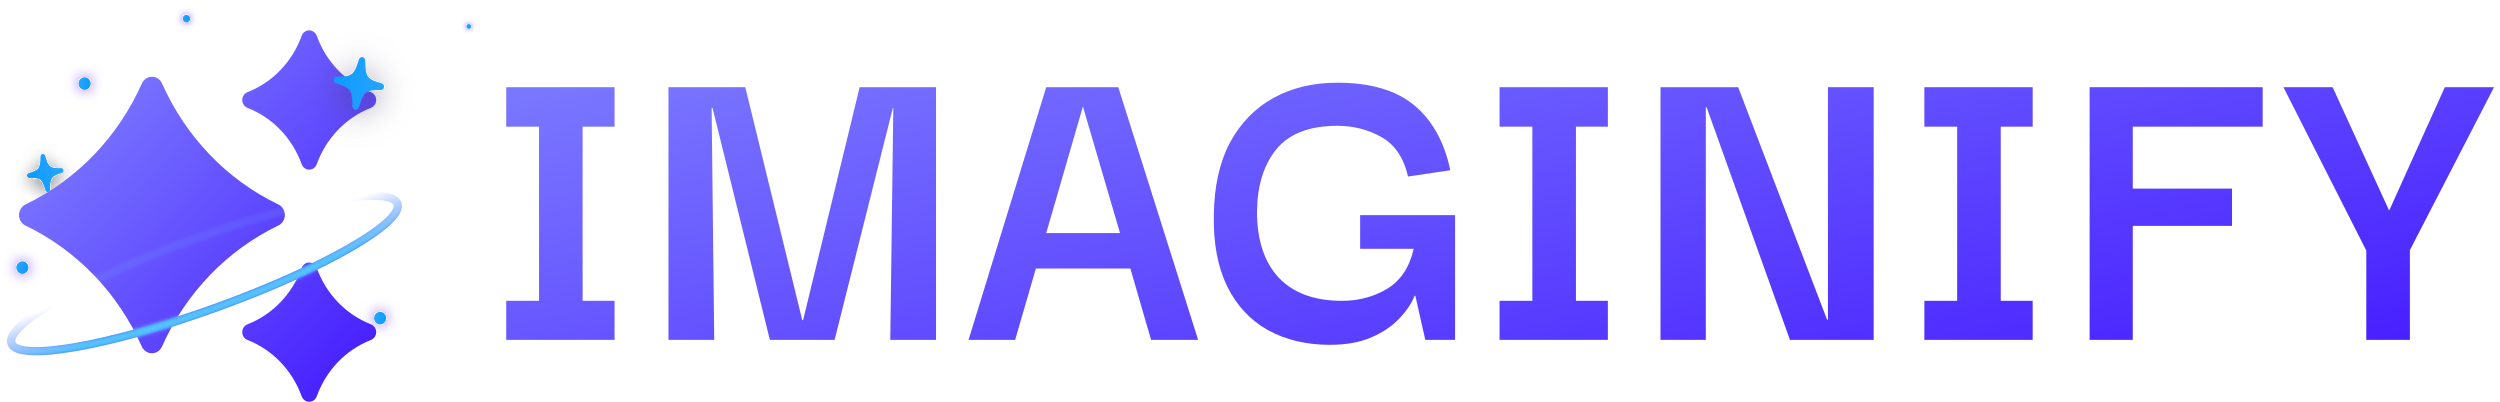
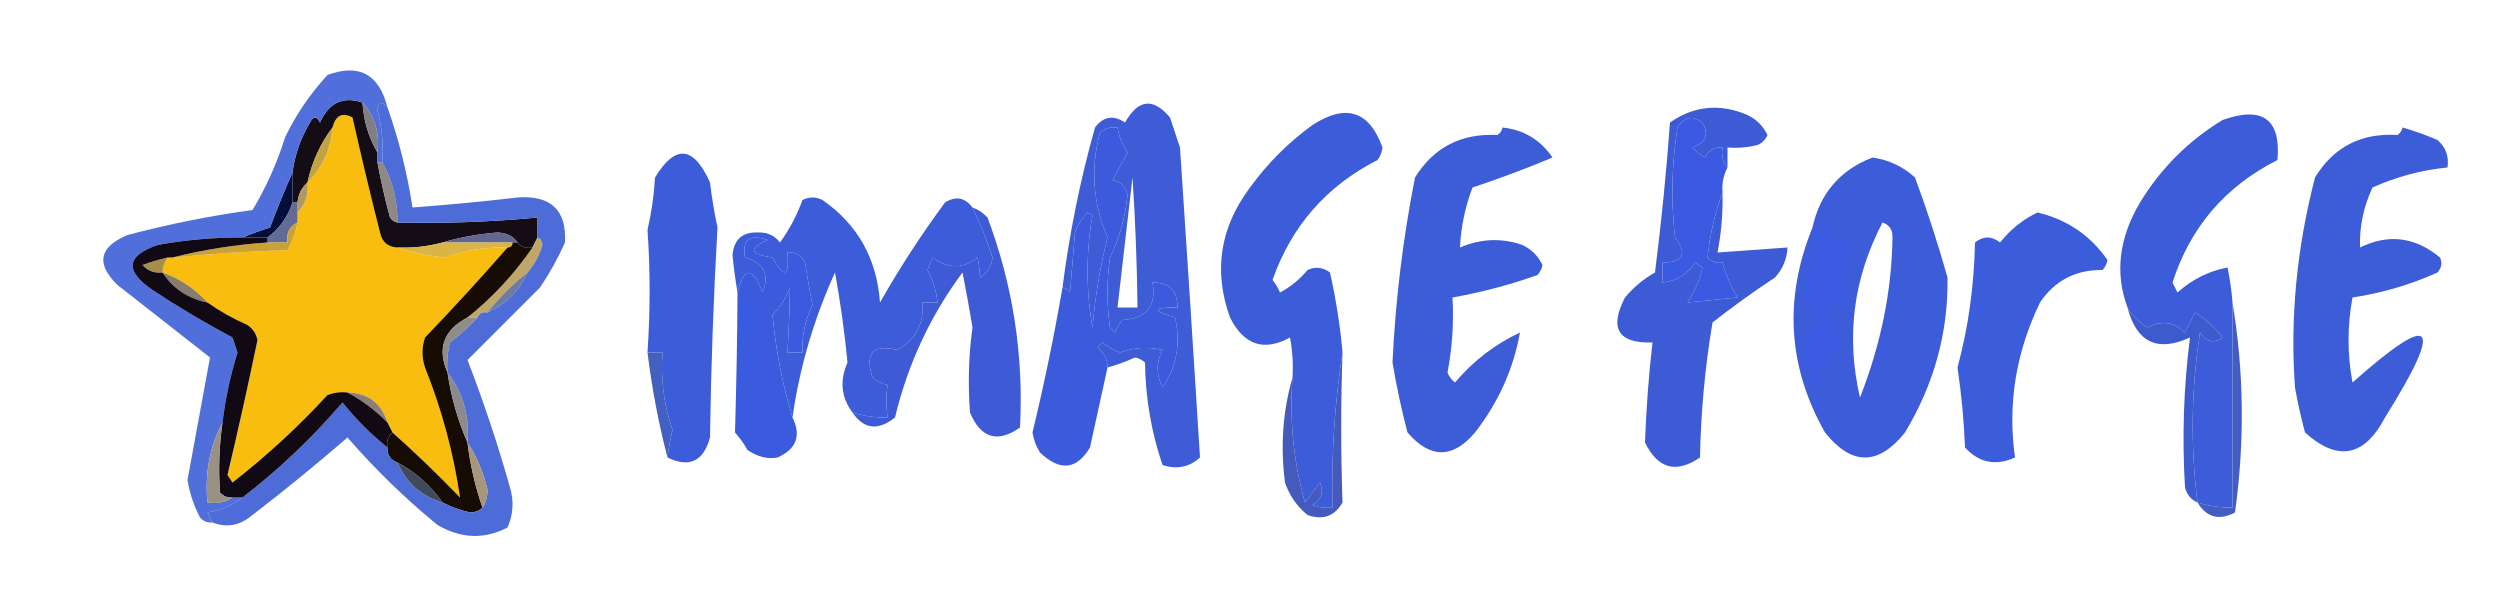
- <svg xmlns="http://www.w3.org/2000/svg" width="168" height="27" viewBox="0 0 168 27" fill="none">
-   <path d="M41.298 20.216V22.84H34.019V20.216H36.223V8.514H34.019V5.86H41.298V8.514H39.152V20.216H41.298ZM44.921 22.84V5.86H50.083L53.911 21.513H53.969L57.768 5.86H62.901V22.84H59.827L60.03 7.247H60.001L56.086 22.84H51.736L47.879 7.247H47.821L47.995 22.84H44.921ZM65.086 22.84L70.306 5.86H75.149L80.514 22.84H77.353L75.961 18.045H69.61L68.218 22.84H65.086ZM72.771 7.157L70.306 15.662H75.265L72.771 7.157ZM89.371 23.172C87.786 23.172 86.394 22.84 85.195 22.177C84.016 21.513 83.107 20.538 82.469 19.251C81.831 17.944 81.532 16.346 81.57 14.456C81.59 12.545 81.947 10.927 82.643 9.6C83.359 8.273 84.335 7.267 85.572 6.584C86.81 5.9 88.24 5.558 89.864 5.558C92.088 5.558 93.808 6.061 95.026 7.066C96.244 8.072 97.056 9.529 97.462 11.44L94.62 11.862C94.33 10.595 93.731 9.71 92.822 9.208C91.933 8.705 90.947 8.454 89.864 8.454C88.008 8.454 86.645 8.976 85.775 10.022C84.925 11.068 84.49 12.465 84.47 14.214C84.47 16.145 84.963 17.632 85.949 18.678C86.935 19.703 88.347 20.216 90.183 20.216C91.305 20.216 92.32 19.945 93.228 19.402C94.137 18.839 94.727 17.944 94.997 16.718H91.401V14.456H97.781V22.84H95.78L95.113 19.884H95.055C94.862 20.387 94.523 20.89 94.04 21.392C93.576 21.895 92.958 22.317 92.184 22.659C91.411 23.001 90.473 23.172 89.371 23.172ZM108.049 20.216V22.84H100.77V20.216H102.974V8.514H100.77V5.86H108.049V8.514H105.903V20.216H108.049ZM122.837 5.86H125.911V22.84H120.285L114.688 7.217H114.63V22.84H111.585V5.86H116.805L122.779 21.483H122.837V5.86ZM136.596 20.216V22.84H129.317V20.216H131.521V8.514H129.317V5.86H136.596V8.514H134.45V20.216H136.596ZM143.322 22.84H140.422V5.86H152.051V8.514H143.322V12.676H149.992V15.179H143.322V22.84ZM159.015 22.84V16.838L153.447 5.86H156.753L160.552 14.154L164.293 5.86H167.599L161.944 16.808V22.84H159.015Z" fill="url(#paint0_linear_2164_2166)" />
-   <g filter="url(#filter0_d_2164_2166)">
-     <path d="M31.499 1.941C31.585 1.941 31.655 1.868 31.655 1.778C31.655 1.688 31.585 1.615 31.499 1.615C31.412 1.615 31.342 1.688 31.342 1.778C31.342 1.868 31.412 1.941 31.499 1.941Z" fill="url(#paint1_linear_2164_2166)" />
+ <svg xmlns="http://www.w3.org/2000/svg" version="1.1" width="500px" height="120px" style="shape-rendering:geometricPrecision; text-rendering:geometricPrecision; image-rendering:optimizeQuality; fill-rule:evenodd; clip-rule:evenodd">
+   <g>
+     <path style="opacity:1" fill="#f8bd0f" d="M 79.5,49.5 C 82.457,50.526 85.624,51.193 89,51.5C 93.05,50.044 97.217,49.377 101.5,49.5C 96.177,55.597 90.677,61.597 85,67.5C 84.333,69.5 84.333,71.5 85,73.5C 88.375,81.948 90.709,90.615 92,99.5C 87.558,94.887 83.058,90.553 78.5,86.5C 78.167,85.833 77.833,85.167 77.5,84.5C 76.256,80.588 73.59,78.588 69.5,78.5C 68.127,78.343 66.793,78.51 65.5,79C 59.617,85.385 53.284,91.219 46.5,96.5C 46.167,96 45.833,95.5 45.5,95C 47.63,86.017 49.63,77.017 51.5,68C 51.241,66.739 50.574,65.739 49.5,65C 46.609,63.726 43.942,62.226 41.5,60.5C 39.025,57.759 36.025,55.759 32.5,54.5C 32.557,53.391 32.89,52.391 33.5,51.5C 33.833,51.5 34.167,51.5 34.5,51.5C 42.235,50.758 49.902,50.258 57.5,50C 58.464,48.275 59.131,46.441 59.5,44.5C 59.5,43.833 59.5,43.167 59.5,42.5C 61.074,40.898 61.741,38.898 61.5,36.5C 64.496,33.503 66.163,29.836 66.5,25.5C 67.13,23.065 68.463,22.398 70.5,23.5C 72.226,31.181 74.059,38.848 76,46.5C 76.422,48.426 77.589,49.426 79.5,49.5 Z" />
  </g>
-   <g filter="url(#filter1_d_2164_2166)">
-     <path d="M5.684 6.038C5.909 6.038 6.09 5.849 6.09 5.616C6.09 5.383 5.909 5.193 5.684 5.193C5.46 5.193 5.278 5.383 5.278 5.616C5.278 5.849 5.46 6.038 5.684 6.038Z" fill="url(#paint2_linear_2164_2166)" />
+   <g>
+     <path style="opacity:1" fill="#3d5cd9" d="M 446.5,60.5 C 446.5,74.167 446.5,87.833 446.5,101.5C 444.097,101.552 441.764,101.219 439.5,100.5C 438.074,89.162 438.24,77.829 440,66.5C 441.241,68.421 442.741,68.754 444.5,67.5C 443,65.494 441.167,63.828 439,62.5C 438.333,63.833 437.667,65.167 437,66.5C 434.705,64.375 432.205,64.042 429.5,65.5C 427.784,64.451 426.451,63.118 425.5,61.5C 422.952,54.629 423.785,47.629 428,40.5C 432.167,33.667 437.667,28.167 444.5,24C 452.53,21.156 456.196,23.823 455.5,32C 445.06,37.269 438.06,45.436 434.5,56.5C 434.833,57.167 435.167,57.833 435.5,58.5C 438.435,55.866 441.768,54.199 445.5,53.5C 445.993,55.806 446.326,58.139 446.5,60.5 Z" />
  </g>
-   <g filter="url(#filter2_d_2164_2166)">
-     <path d="M1.502 18.406C1.726 18.406 1.908 18.217 1.908 17.984C1.908 17.751 1.726 17.562 1.502 17.562C1.278 17.562 1.096 17.751 1.096 17.984C1.096 18.217 1.278 18.406 1.502 18.406Z" fill="url(#paint3_linear_2164_2166)" />
+   <g>
+     <path style="opacity:1" fill="#3a5be1" d="M 345.5,33.5 C 344.699,35.042 344.366,36.709 344.5,38.5C 342.994,42.595 341.994,46.929 341.5,51.5C 342.325,52.386 343.325,52.719 344.5,52.5C 345.199,54.995 346.199,57.328 347.5,59.5C 344.167,59.833 340.833,60.167 337.5,60.5C 338.995,58.203 339.995,55.87 340.5,53.5C 340,53.167 339.5,52.833 339,52.5C 337.449,54.894 335.282,56.227 332.5,56.5C 332.5,55.167 332.5,53.833 332.5,52.5C 336.699,52.473 337.533,50.806 335,47.5C 334.169,40.144 334.335,32.811 335.5,25.5C 336.852,23.364 338.518,23.03 340.5,24.5C 341.834,26.818 341.168,28.485 338.5,29.5C 339.242,30.287 340.075,30.953 341,31.5C 341.71,30.027 342.876,29.36 344.5,29.5C 344.232,31.099 344.566,32.432 345.5,33.5 Z" />
  </g>
-   <g filter="url(#filter3_d_2164_2166)">
-     <path d="M25.543 21.802C25.767 21.802 25.949 21.613 25.949 21.379C25.949 21.146 25.767 20.957 25.543 20.957C25.319 20.957 25.137 21.146 25.137 21.379C25.137 21.613 25.319 21.802 25.543 21.802Z" fill="url(#paint4_linear_2164_2166)" />
+   <g>
+     <path style="opacity:1" fill="#3d5cd6" d="M 221.5,73.5 C 221.52,71.857 220.853,70.524 219.5,69.5C 219.833,69.167 220.167,68.833 220.5,68.5C 221.548,69.383 222.715,70.05 224,70.5C 226.787,69.483 229.62,69.316 232.5,70C 231.223,72.466 231.223,74.966 232.5,77.5C 235.361,73.277 236.195,68.611 235,63.5C 230.295,62.118 230.461,61.451 235.5,61.5C 235.5,58.167 233.833,56.5 230.5,56.5C 231.316,61.189 229.316,63.689 224.5,64C 223.874,64.75 223.374,65.584 223,66.5C 222.667,66.167 222.333,65.833 222,65.5C 221.333,60.833 221.333,56.167 222,51.5C 223.899,47.557 225.066,43.391 225.5,39C 225.18,37.347 224.18,36.347 222.5,36C 223.489,34.18 224.489,32.347 225.5,30.5C 224.453,28.944 223.786,27.277 223.5,25.5C 222.178,25.33 221.011,25.663 220,26.5C 218.08,33.654 218.58,40.654 221.5,47.5C 220.027,53.329 219.027,59.329 218.5,65.5C 217.187,57.942 217.187,50.442 218.5,43C 218.167,42.833 217.833,42.667 217.5,42.5C 216.416,43.665 215.583,44.998 215,46.5C 214.667,50.5 214.333,54.5 214,58.5C 213.617,57.944 213.117,57.611 212.5,57.5C 213.881,46.667 216.047,36 219,25.5C 220.669,23.279 222.669,22.945 225,24.5C 227.65,19.824 230.65,19.491 234,23.5C 234.667,25.5 235.333,27.5 236,29.5C 237.378,50.144 238.711,70.81 240,91.5C 237.847,93.444 235.347,93.944 232.5,93C 230.26,86.396 229.093,79.563 229,72.5C 228.439,71.978 227.772,71.645 227,71.5C 225.2,72.32 223.366,72.986 221.5,73.5 Z M 226.5,35.5 C 227.06,43.898 227.394,52.564 227.5,61.5C 226.167,61.5 224.833,61.5 223.5,61.5C 224.5,52.833 225.5,44.167 226.5,35.5 Z" />
  </g>
-   <g filter="url(#filter4_d_2164_2166)">
-     <path d="M6.528 14.652C6.614 14.652 6.684 14.579 6.684 14.489C6.684 14.399 6.614 14.326 6.528 14.326C6.441 14.326 6.371 14.399 6.371 14.489C6.371 14.579 6.441 14.652 6.528 14.652Z" fill="url(#paint5_linear_2164_2166)" />
+   <g>
+     <path style="opacity:1" fill="#140d15" d="M 72.5,20.5 C 72.723,24.162 73.723,27.495 75.5,30.5C 75.5,31.167 75.5,31.833 75.5,32.5C 76.172,36.188 77.005,39.855 78,43.5C 78.383,44.056 78.883,44.389 79.5,44.5C 88.866,44.721 98.199,44.387 107.5,43.5C 107.5,44.833 107.5,46.167 107.5,47.5C 107.167,48.167 106.833,48.833 106.5,49.5C 105.209,49.737 104.209,49.404 103.5,48.5C 102.666,47.252 101.333,46.585 99.5,46.5C 95.63,46.809 91.963,47.476 88.5,48.5C 85.57,49.299 82.57,49.632 79.5,49.5C 77.589,49.426 76.422,48.426 76,46.5C 74.059,38.848 72.226,31.181 70.5,23.5C 68.463,22.398 67.13,23.065 66.5,25.5C 64.049,28.74 62.382,32.407 61.5,36.5C 60.326,37.514 59.66,38.847 59.5,40.5C 59.167,40.5 58.833,40.5 58.5,40.5C 58.5,38.5 58.5,36.5 58.5,34.5C 58.965,30.939 60.132,27.605 62,24.5C 62.667,23.167 63.333,23.167 64,24.5C 65.751,20.538 68.584,19.205 72.5,20.5 Z" />
  </g>
-   <g filter="url(#filter5_d_2164_2166)">
-     <path d="M12.524 1.512C12.66 1.512 12.77 1.397 12.77 1.256C12.77 1.115 12.66 1 12.524 1C12.388 1 12.278 1.115 12.278 1.256C12.278 1.397 12.388 1.512 12.524 1.512Z" fill="url(#paint6_linear_2164_2166)" />
+   <g>
+     <path style="opacity:1" fill="#c1a342" d="M 66.5,25.5 C 66.163,29.836 64.496,33.503 61.5,36.5C 62.382,32.407 64.049,28.74 66.5,25.5 Z" />
  </g>
-   <g filter="url(#filter6_d_2164_2166)">
-     <path d="M3.228 12.906C3.148 12.919 3.073 12.868 3.049 12.783C2.828 12.029 2.711 11.937 1.985 11.965C1.902 11.967 1.828 11.906 1.816 11.823C1.804 11.739 1.856 11.659 1.936 11.634C2.63 11.42 2.705 11.316 2.722 10.526C2.724 10.438 2.779 10.367 2.857 10.354C2.939 10.342 3.012 10.393 3.038 10.477C3.257 11.231 3.374 11.322 4.099 11.295C4.185 11.293 4.257 11.352 4.269 11.438C4.281 11.521 4.231 11.6 4.149 11.626C3.454 11.842 3.38 11.945 3.365 12.735C3.361 12.824 3.305 12.894 3.228 12.906Z" fill="url(#paint7_linear_2164_2166)" />
+   <g>
+     <path style="opacity:1" fill="#b19668" d="M 61.5,36.5 C 61.741,38.898 61.074,40.898 59.5,42.5C 59.5,41.833 59.5,41.167 59.5,40.5C 59.66,38.847 60.326,37.514 61.5,36.5 Z" />
  </g>
-   <path d="M16.63 6.194C16.419 6.276 16.278 6.486 16.278 6.72C16.278 6.954 16.419 7.164 16.63 7.247C18.313 7.903 19.641 9.284 20.272 11.034C20.352 11.254 20.553 11.4 20.778 11.4C21.003 11.4 21.205 11.254 21.285 11.034C21.916 9.284 23.244 7.903 24.927 7.247C25.138 7.164 25.278 6.954 25.278 6.72C25.278 6.486 25.138 6.276 24.927 6.194C23.244 5.537 21.916 4.156 21.285 2.406C21.205 2.186 21.003 2.04 20.778 2.04C20.553 2.04 20.352 2.186 20.272 2.406C19.641 4.156 18.313 5.537 16.63 6.194ZM10.892 5.613C10.771 5.336 10.503 5.16 10.213 5.16C9.922 5.16 9.655 5.336 9.533 5.613C7.936 9.2 5.164 12.082 1.714 13.74C1.447 13.867 1.278 14.145 1.278 14.452C1.278 14.759 1.447 15.032 1.714 15.159C5.163 16.815 7.937 19.698 9.528 23.285C9.65 23.563 9.917 23.739 10.208 23.739C10.499 23.739 10.766 23.563 10.888 23.285C12.482 19.695 15.254 16.812 18.706 15.154C18.974 15.027 19.142 14.749 19.142 14.447C19.142 14.145 18.974 13.867 18.706 13.74C15.257 12.085 12.485 9.2 10.892 5.613ZM20.272 18.006C19.641 19.756 18.313 21.137 16.63 21.794C16.419 21.876 16.278 22.086 16.278 22.32C16.278 22.554 16.419 22.764 16.63 22.846C18.313 23.503 19.641 24.884 20.272 26.634C20.352 26.854 20.553 27 20.778 27C21.003 27 21.205 26.854 21.285 26.634C21.916 24.884 23.244 23.503 24.927 22.846C25.138 22.764 25.278 22.554 25.278 22.32C25.278 22.086 25.138 21.876 24.927 21.794C23.244 21.137 21.916 19.756 21.285 18.006C21.205 17.786 21.003 17.64 20.778 17.64C20.553 17.64 20.352 17.786 20.272 18.006Z" fill="url(#paint8_linear_2164_2166)" />
-   <path d="M12.972 16.086C5.808 18.673 0.343 21.799 0.766 23.067C1.19 24.334 7.341 23.264 14.505 20.677C21.669 18.089 27.133 14.964 26.71 13.696C26.287 12.428 20.136 13.498 12.972 16.086Z" stroke="url(#paint9_linear_2164_2166)" stroke-width="0.549" />
-   <g style="mix-blend-mode:screen" filter="url(#filter7_f_2164_2166)">
-     <path d="M12.972 16.085C5.808 18.673 0.343 21.799 0.766 23.066C1.19 24.334 7.341 23.264 14.505 20.677C21.669 18.089 27.133 14.963 26.71 13.696C26.287 12.428 20.136 13.498 12.972 16.085Z" stroke="url(#paint10_linear_2164_2166)" stroke-width="0.549" />
+   <g>
+     <path style="opacity:1" fill="#030f3a" d="M 58.5,34.5 C 58.5,36.5 58.5,38.5 58.5,40.5C 57.544,43.439 55.877,45.772 53.5,47.5C 51.833,47.5 50.167,47.5 48.5,47.5C 50.218,46.776 52.052,46.109 54,45.5C 55.428,41.693 56.928,38.026 58.5,34.5 Z" />
  </g>
-   <g filter="url(#filter8_d_2164_2166)">
-     <path d="M23.872 7.362C23.762 7.345 23.683 7.247 23.684 7.126C23.679 6.038 23.559 5.869 22.591 5.606C22.479 5.575 22.405 5.463 22.421 5.348C22.437 5.232 22.536 5.149 22.652 5.148C23.65 5.152 23.789 5.046 24.113 4.009C24.149 3.894 24.248 3.823 24.357 3.839C24.469 3.856 24.547 3.954 24.549 4.076C24.551 5.161 24.67 5.33 25.637 5.593C25.752 5.627 25.825 5.735 25.808 5.853C25.793 5.968 25.696 6.051 25.577 6.051C24.577 6.05 24.441 6.155 24.119 7.192C24.08 7.308 23.979 7.378 23.872 7.362Z" fill="url(#paint11_linear_2164_2166)" />
+   <g>
+     <path style="opacity:1" fill="#3d5cd9" d="M 268.5,70.5 C 266.93,80.624 266.264,90.958 266.5,101.5C 265.127,101.657 263.793,101.49 262.5,101C 264.283,99.933 264.783,98.433 264,96.5C 263,97.833 262,99.167 261,100.5C 258.701,92.379 257.867,84.046 258.5,75.5C 258.664,72.813 258.497,70.146 258,67.5C 252.784,70.355 248.784,69.022 246,63.5C 242.654,54.211 243.987,45.545 250,37.5C 253.5,32.667 257.667,28.5 262.5,25C 269.195,20.668 273.862,22.168 276.5,29.5C 276.392,30.442 276.059,31.275 275.5,32C 265.294,37.206 258.294,45.206 254.5,56C 255.126,56.75 255.626,57.584 256,58.5C 258.124,57.378 259.957,55.878 261.5,54C 263.112,53.28 264.612,53.446 266,54.5C 267.221,59.975 268.054,65.308 268.5,70.5 Z" />
  </g>
-   <defs>
-     <filter id="filter0_d_2164_2166" x="31.001" y="1.274" width="0.996" height="1.009" filterUnits="userSpaceOnUse" color-interpolation-filters="sRGB">
-       <feFlood flood-opacity="0" result="BackgroundImageFix" />
-       <feColorMatrix in="SourceAlpha" type="matrix" values="0 0 0 0 0 0 0 0 0 0 0 0 0 0 0 0 0 0 127 0" result="hardAlpha" />
-       <feOffset />
-       <feGaussianBlur stdDeviation="0.171" />
-       <feComposite in2="hardAlpha" operator="out" />
-       <feColorMatrix type="matrix" values="0 0 0 0 0.592 0 0 0 0 0.392 0 0 0 0 1 0 0 0 1 0" />
-       <feBlend mode="normal" in2="BackgroundImageFix" result="effect1_dropShadow_2164_2166" />
-       <feBlend mode="normal" in="SourceGraphic" in2="effect1_dropShadow_2164_2166" result="shape" />
-     </filter>
-     <filter id="filter1_d_2164_2166" x="4.392" y="4.308" width="2.584" height="2.616" filterUnits="userSpaceOnUse" color-interpolation-filters="sRGB">
-       <feFlood flood-opacity="0" result="BackgroundImageFix" />
-       <feColorMatrix in="SourceAlpha" type="matrix" values="0 0 0 0 0 0 0 0 0 0 0 0 0 0 0 0 0 0 127 0" result="hardAlpha" />
-       <feOffset />
-       <feGaussianBlur stdDeviation="0.443" />
-       <feComposite in2="hardAlpha" operator="out" />
-       <feColorMatrix type="matrix" values="0 0 0 0 0.592 0 0 0 0 0.392 0 0 0 0 1 0 0 0 1 0" />
-       <feBlend mode="normal" in2="BackgroundImageFix" result="effect1_dropShadow_2164_2166" />
-       <feBlend mode="normal" in="SourceGraphic" in2="effect1_dropShadow_2164_2166" result="shape" />
-     </filter>
-     <filter id="filter2_d_2164_2166" x="0.21" y="16.676" width="2.584" height="2.616" filterUnits="userSpaceOnUse" color-interpolation-filters="sRGB">
-       <feFlood flood-opacity="0" result="BackgroundImageFix" />
-       <feColorMatrix in="SourceAlpha" type="matrix" values="0 0 0 0 0 0 0 0 0 0 0 0 0 0 0 0 0 0 127 0" result="hardAlpha" />
-       <feOffset />
-       <feGaussianBlur stdDeviation="0.443" />
-       <feComposite in2="hardAlpha" operator="out" />
-       <feColorMatrix type="matrix" values="0 0 0 0 0.592 0 0 0 0 0.392 0 0 0 0 1 0 0 0 1 0" />
-       <feBlend mode="normal" in2="BackgroundImageFix" result="effect1_dropShadow_2164_2166" />
-       <feBlend mode="normal" in="SourceGraphic" in2="effect1_dropShadow_2164_2166" result="shape" />
-     </filter>
-     <filter id="filter3_d_2164_2166" x="24.251" y="20.071" width="2.584" height="2.616" filterUnits="userSpaceOnUse" color-interpolation-filters="sRGB">
-       <feFlood flood-opacity="0" result="BackgroundImageFix" />
-       <feColorMatrix in="SourceAlpha" type="matrix" values="0 0 0 0 0 0 0 0 0 0 0 0 0 0 0 0 0 0 127 0" result="hardAlpha" />
-       <feOffset />
-       <feGaussianBlur stdDeviation="0.443" />
-       <feComposite in2="hardAlpha" operator="out" />
-       <feColorMatrix type="matrix" values="0 0 0 0 0.592 0 0 0 0 0.392 0 0 0 0 1 0 0 0 1 0" />
-       <feBlend mode="normal" in2="BackgroundImageFix" result="effect1_dropShadow_2164_2166" />
-       <feBlend mode="normal" in="SourceGraphic" in2="effect1_dropShadow_2164_2166" result="shape" />
-     </filter>
-     <filter id="filter4_d_2164_2166" x="6.03" y="13.984" width="0.996" height="1.009" filterUnits="userSpaceOnUse" color-interpolation-filters="sRGB">
-       <feFlood flood-opacity="0" result="BackgroundImageFix" />
-       <feColorMatrix in="SourceAlpha" type="matrix" values="0 0 0 0 0 0 0 0 0 0 0 0 0 0 0 0 0 0 127 0" result="hardAlpha" />
-       <feOffset />
-       <feGaussianBlur stdDeviation="0.171" />
-       <feComposite in2="hardAlpha" operator="out" />
-       <feColorMatrix type="matrix" values="0 0 0 0 0.592 0 0 0 0 0.392 0 0 0 0 1 0 0 0 1 0" />
-       <feBlend mode="normal" in2="BackgroundImageFix" result="effect1_dropShadow_2164_2166" />
-       <feBlend mode="normal" in="SourceGraphic" in2="effect1_dropShadow_2164_2166" result="shape" />
-     </filter>
-     <filter id="filter5_d_2164_2166" x="11.742" y="0.463" width="1.565" height="1.585" filterUnits="userSpaceOnUse" color-interpolation-filters="sRGB">
-       <feFlood flood-opacity="0" result="BackgroundImageFix" />
-       <feColorMatrix in="SourceAlpha" type="matrix" values="0 0 0 0 0 0 0 0 0 0 0 0 0 0 0 0 0 0 127 0" result="hardAlpha" />
-       <feOffset />
-       <feGaussianBlur stdDeviation="0.268" />
-       <feComposite in2="hardAlpha" operator="out" />
-       <feColorMatrix type="matrix" values="0 0 0 0 0.592 0 0 0 0 0.392 0 0 0 0 1 0 0 0 1 0" />
-       <feBlend mode="normal" in2="BackgroundImageFix" result="effect1_dropShadow_2164_2166" />
-       <feBlend mode="normal" in="SourceGraphic" in2="effect1_dropShadow_2164_2166" result="shape" />
-     </filter>
-     <filter id="filter6_d_2164_2166" x="0.732" y="9.553" width="4.62" height="4.719" filterUnits="userSpaceOnUse" color-interpolation-filters="sRGB">
-       <feFlood flood-opacity="0" result="BackgroundImageFix" />
-       <feColorMatrix in="SourceAlpha" type="matrix" values="0 0 0 0 0 0 0 0 0 0 0 0 0 0 0 0 0 0 127 0" result="hardAlpha" />
-       <feOffset dy="0.282" />
-       <feGaussianBlur stdDeviation="0.541" />
-       <feComposite in2="hardAlpha" operator="out" />
-       <feColorMatrix type="matrix" values="0 0 0 0 0.221 0 0 0 0 0.21 0 0 0 0 0.242 0 0 0 0.6 0" />
-       <feBlend mode="normal" in2="BackgroundImageFix" result="effect1_dropShadow_2164_2166" />
-       <feBlend mode="normal" in="SourceGraphic" in2="effect1_dropShadow_2164_2166" result="shape" />
-     </filter>
-     <filter id="filter7_f_2164_2166" x="0.216" y="12.631" width="27.044" height="11.499" filterUnits="userSpaceOnUse" color-interpolation-filters="sRGB">
-       <feFlood flood-opacity="0" result="BackgroundImageFix" />
-       <feBlend mode="normal" in="SourceGraphic" in2="BackgroundImageFix" result="shape" />
-       <feGaussianBlur stdDeviation="0.127" result="effect1_foregroundBlur_2164_2166" />
-     </filter>
-     <filter id="filter8_d_2164_2166" x="20.288" y="2.261" width="7.653" height="7.788" filterUnits="userSpaceOnUse" color-interpolation-filters="sRGB">
-       <feFlood flood-opacity="0" result="BackgroundImageFix" />
-       <feColorMatrix in="SourceAlpha" type="matrix" values="0 0 0 0 0 0 0 0 0 0 0 0 0 0 0 0 0 0 127 0" result="hardAlpha" />
-       <feOffset dy="0.555" />
-       <feGaussianBlur stdDeviation="1.065" />
-       <feComposite in2="hardAlpha" operator="out" />
-       <feColorMatrix type="matrix" values="0 0 0 0 0.297 0 0 0 0 0.244 0 0 0 0 0.404 0 0 0 0.6 0" />
-       <feBlend mode="normal" in2="BackgroundImageFix" result="effect1_dropShadow_2164_2166" />
-       <feBlend mode="normal" in="SourceGraphic" in2="effect1_dropShadow_2164_2166" result="shape" />
-     </filter>
-     <linearGradient id="paint0_linear_2164_2166" x1="32.279" y1="-4.2" x2="45.114" y2="53.252" gradientUnits="userSpaceOnUse">
-       <stop stop-color="#868CFF" />
-       <stop offset="1" stop-color="#4318FF" />
-     </linearGradient>
-     <linearGradient id="paint1_linear_2164_2166" x1="31.352" y1="1.761" x2="31.663" y2="1.768" gradientUnits="userSpaceOnUse">
-       <stop stop-color="#26A4FF" />
-       <stop offset="1" stop-color="#0D9AFF" />
-     </linearGradient>
-     <linearGradient id="paint2_linear_2164_2166" x1="5.302" y1="5.572" x2="6.11" y2="5.588" gradientUnits="userSpaceOnUse">
-       <stop stop-color="#26A4FF" />
-       <stop offset="1" stop-color="#0D9AFF" />
-     </linearGradient>
-     <linearGradient id="paint3_linear_2164_2166" x1="1.12" y1="17.94" x2="1.928" y2="17.957" gradientUnits="userSpaceOnUse">
-       <stop stop-color="#26A4FF" />
-       <stop offset="1" stop-color="#0D9AFF" />
-     </linearGradient>
-     <linearGradient id="paint4_linear_2164_2166" x1="25.161" y1="21.336" x2="25.968" y2="21.352" gradientUnits="userSpaceOnUse">
-       <stop stop-color="#26A4FF" />
-       <stop offset="1" stop-color="#0D9AFF" />
-     </linearGradient>
-     <linearGradient id="paint5_linear_2164_2166" x1="6.38" y1="14.472" x2="6.692" y2="14.478" gradientUnits="userSpaceOnUse">
-       <stop stop-color="#26A4FF" />
-       <stop offset="1" stop-color="#0D9AFF" />
-     </linearGradient>
-     <linearGradient id="paint6_linear_2164_2166" x1="12.293" y1="1.229" x2="12.782" y2="1.239" gradientUnits="userSpaceOnUse">
-       <stop stop-color="#26A4FF" />
-       <stop offset="1" stop-color="#0D9AFF" />
-     </linearGradient>
-     <linearGradient id="paint7_linear_2164_2166" x1="4.177" y1="11.317" x2="1.741" y2="11.721" gradientUnits="userSpaceOnUse">
-       <stop stop-color="#26A4FF" />
-       <stop offset="1" stop-color="#0D9AFF" />
-     </linearGradient>
-     <linearGradient id="paint8_linear_2164_2166" x1="1.278" y1="2.04" x2="26.219" y2="26.022" gradientUnits="userSpaceOnUse">
-       <stop stop-color="#868CFF" />
-       <stop offset="1" stop-color="#4318FF" />
-     </linearGradient>
-     <linearGradient id="paint9_linear_2164_2166" x1="1.183" y1="24.803" x2="0.114" y2="21.789" gradientUnits="userSpaceOnUse">
-       <stop stop-color="#3F5FFF" />
-       <stop offset="1" stop-color="#3F5FFF" stop-opacity="0" />
-     </linearGradient>
-     <linearGradient id="paint10_linear_2164_2166" x1="1.183" y1="24.802" x2="0.114" y2="21.789" gradientUnits="userSpaceOnUse">
-       <stop stop-color="#1DA0FF" />
-       <stop offset="1" stop-color="#199FFF" stop-opacity="0.13" />
-     </linearGradient>
-     <linearGradient id="paint11_linear_2164_2166" x1="25.733" y1="5.656" x2="22.352" y2="5.259" gradientUnits="userSpaceOnUse">
-       <stop stop-color="#26A4FF" />
-       <stop offset="1" stop-color="#0D9AFF" />
-     </linearGradient>
-   </defs>
+   <g>
+     <path style="opacity:1" fill="#8e8984" d="M 75.5,32.5 C 75.833,32.5 76.167,32.5 76.5,32.5C 78.531,36.216 79.531,40.216 79.5,44.5C 78.883,44.389 78.383,44.056 78,43.5C 77.005,39.855 76.172,36.188 75.5,32.5 Z" />
+   </g>
+   <g>
+     <path style="opacity:1" fill="#626a96" d="M 58.5,40.5 C 58.833,40.5 59.167,40.5 59.5,40.5C 59.5,41.167 59.5,41.833 59.5,42.5C 59.5,43.167 59.5,43.833 59.5,44.5C 57.896,45.287 57.229,46.62 57.5,48.5C 56.167,48.5 54.833,48.5 53.5,48.5C 53.5,48.167 53.5,47.833 53.5,47.5C 55.877,45.772 57.544,43.439 58.5,40.5 Z" />
+   </g>
+   <g>
+     <path style="opacity:1" fill="#626790" d="M 103.5,48.5 C 103.167,48.5 102.833,48.5 102.5,48.5C 97.833,48.5 93.167,48.5 88.5,48.5C 91.963,47.476 95.63,46.809 99.5,46.5C 101.333,46.585 102.666,47.252 103.5,48.5 Z" />
+   </g>
+   <g>
+     <path style="opacity:1" fill="#c8a235" d="M 59.5,44.5 C 59.131,46.441 58.464,48.275 57.5,50C 49.902,50.258 42.235,50.758 34.5,51.5C 40.613,49.94 46.947,48.94 53.5,48.5C 54.833,48.5 56.167,48.5 57.5,48.5C 57.229,46.62 57.896,45.287 59.5,44.5 Z" />
+   </g>
+   <g>
+     <path style="opacity:1" fill="#dbb448" d="M 88.5,48.5 C 93.167,48.5 97.833,48.5 102.5,48.5C 102.5,49.167 102.167,49.5 101.5,49.5C 97.217,49.377 93.05,50.044 89,51.5C 85.624,51.193 82.457,50.526 79.5,49.5C 82.57,49.632 85.57,49.299 88.5,48.5 Z" />
+   </g>
+   <g>
+     <path style="opacity:1" fill="#a78e4c" d="M 33.5,51.5 C 32.89,52.391 32.557,53.391 32.5,54.5C 30.897,54.688 29.563,54.188 28.5,53C 30.154,52.392 31.821,51.892 33.5,51.5 Z" />
+   </g>
+   <g>
+     <path style="opacity:1" fill="#3b5cdb" d="M 407.5,42.5 C 413.388,43.892 418.055,47.059 421.5,52C 421.355,52.772 421.022,53.439 420.5,54C 415.128,53.935 410.961,56.102 408,60.5C 403.163,70.515 401.496,80.848 403,91.5C 399.156,93.238 395.823,92.571 393,89.5C 392.786,84.115 392.286,78.781 391.5,73.5C 393.646,65.603 394.813,57.27 395,48.5C 396.667,47.167 398.333,47.167 400,48.5C 402.134,45.847 404.634,43.847 407.5,42.5 Z" />
+   </g>
+   <g>
+     <path style="opacity:1" fill="#877c6e" d="M 32.5,54.5 C 36.025,55.759 39.025,57.759 41.5,60.5C 37.63,59.737 34.63,57.737 32.5,54.5 Z" />
+   </g>
+   <g>
+     <path style="opacity:1" fill="#3c5cd9" d="M 133.5,91.5 C 133.723,89.658 134.057,87.825 134.5,86C 132.779,80.981 132.113,75.814 132.5,70.5C 131.5,70.5 130.5,70.5 129.5,70.5C 130.064,62.09 130.064,53.923 129.5,46C 130.293,42.589 130.793,39.089 131,35.5C 135.055,28.829 138.721,29.163 142,36.5C 142.361,39.525 142.861,42.525 143.5,45.5C 142.7,59.474 142.2,73.474 142,87.5C 140.693,92.287 137.859,93.621 133.5,91.5 Z" />
+   </g>
+   <g>
+     <path style="opacity:1" fill="#3d5cd8" d="M 300.5,25.5 C 304.76,25.963 308.093,27.963 310.5,31.5C 305.375,33.658 300.042,35.658 294.5,37.5C 293.015,41.428 292.182,45.428 292,49.5C 296.161,47.716 300.328,47.549 304.5,49C 306.327,49.899 307.66,51.233 308.5,53C 308.355,53.772 308.022,54.439 307.5,55C 301.938,56.974 296.271,58.474 290.5,59.5C 290.781,64.565 290.448,69.565 289.5,74.5C 289.808,75.308 290.308,75.975 291,76.5C 294.648,72.187 298.981,68.854 304,66.5C 302.68,73.815 299.68,80.482 295,86.5C 290.542,91.767 286.042,91.767 281.5,86.5C 280.287,81.889 279.287,77.223 278.5,72.5C 279.086,60.057 280.586,47.724 283,35.5C 286.748,29.46 292.248,26.627 299.5,27C 300.056,26.617 300.389,26.117 300.5,25.5 Z" />
+   </g>
+   <g>
+     <path style="opacity:1" fill="#c0a767" d="M 107.5,47.5 C 108.097,47.735 108.43,48.235 108.5,49C 107.876,51.085 106.876,52.918 105.5,54.5C 102.5,56.833 99.833,59.5 97.5,62.5C 96.508,62.328 95.842,62.662 95.5,63.5C 94.833,63.5 94.167,63.5 93.5,63.5C 98.512,59.487 102.845,54.821 106.5,49.5C 106.833,48.833 107.167,48.167 107.5,47.5 Z" />
+   </g>
+   <g>
+     <path style="opacity:1" fill="#6d7aa4" d="M 105.5,54.5 C 103.833,58.167 101.167,60.833 97.5,62.5C 99.833,59.5 102.5,56.833 105.5,54.5 Z" />
+   </g>
+   <g>
+     <path style="opacity:1" fill="#3d5cda" d="M 194.5,41.5 C 196.041,44.685 197.374,48.019 198.5,51.5C 198.304,53.286 197.471,54.62 196,55.5C 195.915,53.915 195.749,52.582 195.5,51.5C 192.628,53.799 189.628,53.799 186.5,51.5C 186.167,52.333 185.833,53.167 185.5,54C 186.618,56.059 187.285,58.226 187.5,60.5C 186.5,60.5 185.5,60.5 184.5,60.5C 184.857,64.664 183.19,67.831 179.5,70C 174.6,68.776 172.934,70.609 174.5,75.5C 175.376,76.251 176.376,76.751 177.5,77C 177.216,78.956 177.216,81.123 177.5,83.5C 175.097,83.552 172.764,83.219 170.5,82.5C 168.233,79.49 167.9,76.157 169.5,72.5C 168.922,66.462 168.088,60.462 167,54.5C 162.746,63.869 159.912,73.536 158.5,83.5C 156.48,76.823 155.147,69.99 154.5,63C 156.055,61.417 157.222,59.584 158,57.5C 157.923,61.805 157.756,66.138 157.5,70.5C 158.5,70.5 159.5,70.5 160.5,70.5C 160.354,67.174 161.021,64.007 162.5,61C 161.946,58.176 161.446,55.343 161,52.5C 160.29,51.027 159.124,50.36 157.5,50.5C 157.865,55.421 156.865,55.755 154.5,51.5C 149.938,50.86 149.604,49.694 153.5,48C 149.889,46.746 148.389,47.912 149,51.5C 152.805,52.607 153.972,54.94 152.5,58.5C 150.473,53.288 148.806,53.288 147.5,58.5C 147.036,55.758 146.703,53.258 146.5,51C 146.788,47.897 148.455,46.397 151.5,46.5C 153.374,46.39 154.874,47.056 156,48.5C 157.897,45.873 159.397,43.039 160.5,40C 161.833,39.333 163.167,39.333 164.5,40C 171.537,44.895 175.37,51.728 176,60.5C 179.94,53.564 184.273,46.897 189,40.5C 191.144,39.156 192.977,39.49 194.5,41.5 Z" />
+   </g>
+   <g>
+     <path style="opacity:1" fill="#160c03" d="M 102.5,48.5 C 102.833,48.5 103.167,48.5 103.5,48.5C 104.209,49.404 105.209,49.737 106.5,49.5C 102.845,54.821 98.512,59.487 93.5,63.5C 88.725,66.029 87.392,69.696 89.5,74.5C 90.233,79.445 91.566,84.112 93.5,88.5C 94.029,92.949 95.029,97.282 96.5,101.5C 95.903,102.139 95.07,102.472 94,102.5C 92.061,102.046 90.228,101.379 88.5,100.5C 86.1,97.097 83.1,94.43 79.5,92.5C 78.094,92.027 77.427,91.027 77.5,89.5C 77.263,88.209 77.596,87.209 78.5,86.5C 83.058,90.553 87.558,94.887 92,99.5C 90.709,90.615 88.375,81.948 85,73.5C 84.333,71.5 84.333,69.5 85,67.5C 90.677,61.597 96.177,55.597 101.5,49.5C 102.167,49.5 102.5,49.167 102.5,48.5 Z" />
+   </g>
+   <g>
+     <path style="opacity:1" fill="#3e5bce" d="M 425.5,61.5 C 426.451,63.118 427.784,64.451 429.5,65.5C 432.205,64.042 434.705,64.375 437,66.5C 437.667,65.167 438.333,63.833 439,62.5C 441.167,63.828 443,65.494 444.5,67.5C 442.741,68.754 441.241,68.421 440,66.5C 438.24,77.829 438.074,89.162 439.5,100.5C 438.21,99.942 437.377,98.942 437,97.5C 436.393,87.392 436.726,77.392 438,67.5C 431.482,70.491 427.315,68.491 425.5,61.5 Z" />
+   </g>
+   <g>
+     <path style="opacity:1" fill="#908d88" d="M 93.5,63.5 C 94.167,63.5 94.833,63.5 95.5,63.5C 93.862,65.301 92.029,66.968 90,68.5C 89.504,70.473 89.338,72.473 89.5,74.5C 87.392,69.696 88.725,66.029 93.5,63.5 Z" />
+   </g>
+   <g>
+     <path style="opacity:1" fill="#3d5cd8" d="M 480.5,25.5 C 482.859,26.176 485.192,27.009 487.5,28C 489.155,29.444 489.822,31.278 489.5,33.5C 484.301,34.01 479.301,35.343 474.5,37.5C 472.704,41.345 471.87,45.345 472,49.5C 477.676,46.71 483.01,47.377 488,51.5C 488.492,52.549 488.326,53.549 487.5,54.5C 482.062,56.943 476.395,58.61 470.5,59.5C 469.443,65.177 469.443,70.843 470.5,76.5C 486.79,62.044 488.957,64.377 477,83.5C 472.873,91.368 467.539,92.368 461,86.5C 460.206,83.528 459.539,80.528 459,77.5C 457.995,63.718 459.329,49.718 463,35.5C 466.737,29.381 472.237,26.548 479.5,27C 480.056,26.617 480.389,26.117 480.5,25.5 Z" />
+   </g>
+   <g>
+     <path style="opacity:1" fill="#3d5bd5" d="M 345.5,33.5 C 344.566,32.432 344.232,31.099 344.5,29.5C 342.876,29.36 341.71,30.027 341,31.5C 340.075,30.953 339.242,30.287 338.5,29.5C 341.168,28.485 341.834,26.818 340.5,24.5C 338.518,23.03 336.852,23.364 335.5,25.5C 334.335,32.811 334.169,40.144 335,47.5C 337.533,50.806 336.699,52.473 332.5,52.5C 332.5,53.833 332.5,55.167 332.5,56.5C 335.282,56.227 337.449,54.894 339,52.5C 339.5,52.833 340,53.167 340.5,53.5C 339.995,55.87 338.995,58.203 337.5,60.5C 340.833,60.167 344.167,59.833 347.5,59.5C 346.199,57.328 345.199,54.995 344.5,52.5C 343.325,52.719 342.325,52.386 341.5,51.5C 341.994,46.929 342.994,42.595 344.5,38.5C 344.605,42.548 344.272,46.548 343.5,50.5C 348.167,50.167 352.833,49.833 357.5,49.5C 357.392,51.783 356.559,53.783 355,55.5C 350.647,58.37 346.48,61.37 342.5,64.5C 341.004,73.43 340.17,82.43 340,91.5C 335.233,94.757 331.566,93.757 329,88.5C 329.256,81.564 329.756,74.897 330.5,68.5C 323.625,68.693 321.791,65.693 325,59.5C 326.708,57.456 328.708,55.79 331,54.5C 332.283,44.339 333.283,34.339 334,24.5C 338.815,21.143 343.982,20.643 349.5,23C 351.327,23.899 352.66,25.233 353.5,27C 353.095,27.945 352.428,28.612 351.5,29C 349.527,29.495 347.527,29.662 345.5,29.5C 345.5,30.833 345.5,32.167 345.5,33.5 Z" />
+   </g>
+   <g>
+     <path style="opacity:1" fill="#516fdb" d="M 77.5,21.5 C 76.35,20.15 75.683,20.316 75.5,22C 76.382,25.441 76.716,28.941 76.5,32.5C 76.167,32.5 75.833,32.5 75.5,32.5C 75.5,31.833 75.5,31.167 75.5,30.5C 75.976,26.622 74.976,23.288 72.5,20.5C 68.584,19.205 65.751,20.538 64,24.5C 63.333,23.167 62.667,23.167 62,24.5C 60.132,27.605 58.965,30.939 58.5,34.5C 56.928,38.026 55.428,41.693 54,45.5C 52.052,46.109 50.218,46.776 48.5,47.5C 42.79,47.471 37.123,47.971 31.5,49C 25.23,51.177 24.897,54.177 30.5,58C 35.668,61.419 41.002,64.585 46.5,67.5C 46.833,68.5 47.167,69.5 47.5,70.5C 46.072,75.065 45.072,79.732 44.5,84.5C 41.933,89.345 40.933,94.678 41.5,100.5C 43.415,100.784 45.081,100.451 46.5,99.5C 47.167,99.5 47.833,99.5 48.5,99.5C 46.55,101.026 44.217,102.026 41.5,102.5C 41.863,103.183 42.196,103.85 42.5,104.5C 41.504,104.586 40.671,104.252 40,103.5C 38.767,101.134 37.934,98.634 37.5,96C 39.016,87.759 40.516,79.593 42,71.5C 35.809,66.636 29.642,61.803 23.5,57C 19.138,52.738 19.805,49.404 25.5,47C 33.736,44.819 42.07,43.153 50.5,42C 53.245,37.435 55.411,32.602 57,27.5C 59.215,22.9 62.048,18.734 65.5,15C 71.81,12.657 75.81,14.824 77.5,21.5 Z" />
+   </g>
+   <g>
+     <path style="opacity:1" fill="#817e83" d="M 72.5,20.5 C 74.976,23.288 75.976,26.622 75.5,30.5C 73.723,27.495 72.723,24.162 72.5,20.5 Z" />
+   </g>
+   <g>
+     <path style="opacity:1" fill="#3b5bdc" d="M 221.5,73.5 C 220.345,78.792 219.178,84.125 218,89.5C 215.321,93.97 211.988,94.304 208,90.5C 207.219,89.271 206.719,87.938 206.5,86.5C 208.828,76.852 210.828,67.185 212.5,57.5C 213.117,57.611 213.617,57.944 214,58.5C 214.333,54.5 214.667,50.5 215,46.5C 215.583,44.998 216.416,43.665 217.5,42.5C 217.833,42.667 218.167,42.833 218.5,43C 217.187,50.442 217.187,57.942 218.5,65.5C 219.027,59.329 220.027,53.329 221.5,47.5C 218.58,40.654 218.08,33.654 220,26.5C 221.011,25.663 222.178,25.33 223.5,25.5C 223.786,27.277 224.453,28.944 225.5,30.5C 224.489,32.347 223.489,34.18 222.5,36C 224.18,36.347 225.18,37.347 225.5,39C 225.066,43.391 223.899,47.557 222,51.5C 221.333,56.167 221.333,60.833 222,65.5C 222.333,65.833 222.667,66.167 223,66.5C 223.374,65.584 223.874,64.75 224.5,64C 229.316,63.689 231.316,61.189 230.5,56.5C 233.833,56.5 235.5,58.167 235.5,61.5C 230.461,61.451 230.295,62.118 235,63.5C 236.195,68.611 235.361,73.277 232.5,77.5C 231.223,74.966 231.223,72.466 232.5,70C 229.62,69.316 226.787,69.483 224,70.5C 222.715,70.05 221.548,69.383 220.5,68.5C 220.167,68.833 219.833,69.167 219.5,69.5C 220.853,70.524 221.52,71.857 221.5,73.5 Z" />
+   </g>
+   <g>
+     <path style="opacity:1" fill="#3d5cd9" d="M 362.5,45.5 C 363.985,38.682 367.985,34.015 374.5,31.5C 377.764,31.974 380.598,33.307 383,35.5C 385.415,42.018 387.581,48.684 389.5,55.5C 389.676,66.447 386.842,76.78 381,86.5C 375.667,93.167 370.333,93.167 365,86.5C 357.558,73.372 356.725,59.705 362.5,45.5 Z M 376.5,44.5 C 377.88,44.962 378.547,45.962 378.5,47.5C 378.349,58.178 376.182,68.844 372,79.5C 369.161,67.343 370.661,55.676 376.5,44.5 Z" />
+   </g>
+   <g>
+     <path style="opacity:1" fill="#3a5be2" d="M 362.5,45.5 C 363.496,45.586 364.329,45.252 365,44.5C 365.219,45.938 365.719,47.271 366.5,48.5C 368.59,47.209 369.924,47.876 370.5,50.5C 369.359,51.425 369.359,52.259 370.5,53C 369.833,53.333 369.167,53.667 368.5,54C 368.986,56.027 368.986,58.193 368.5,60.5C 367.5,60.5 366.5,60.5 365.5,60.5C 366.683,63.135 367.516,65.802 368,68.5C 366.187,71.388 364.521,74.388 363,77.5C 362.667,75.833 362.333,74.167 362,72.5C 361.667,72.833 361.333,73.167 361,73.5C 359.928,69.891 360.761,66.891 363.5,64.5C 362.535,62.671 361.535,60.838 360.5,59C 362.169,54.654 362.836,50.154 362.5,45.5 Z" />
+   </g>
+   <g>
+     <path style="opacity:1" fill="#3e5bd5" d="M 194.5,41.5 C 195.643,41.908 196.643,42.575 197.5,43.5C 202.588,57.031 204.755,71.031 204,85.5C 199.498,88.662 196.164,87.662 194,82.5C 193.566,76.621 193.733,70.955 194.5,65.5C 193.899,61.841 193.233,58.174 192.5,54.5C 186.069,63.149 181.569,72.815 179,83.5C 175.611,86.196 172.778,85.862 170.5,82.5C 172.764,83.219 175.097,83.552 177.5,83.5C 177.216,81.123 177.216,78.956 177.5,77C 176.376,76.751 175.376,76.251 174.5,75.5C 172.934,70.609 174.6,68.776 179.5,70C 183.19,67.831 184.857,64.664 184.5,60.5C 185.5,60.5 186.5,60.5 187.5,60.5C 187.285,58.226 186.618,56.059 185.5,54C 185.833,53.167 186.167,52.333 186.5,51.5C 189.628,53.799 192.628,53.799 195.5,51.5C 195.749,52.582 195.915,53.915 196,55.5C 197.471,54.62 198.304,53.286 198.5,51.5C 197.374,48.019 196.041,44.685 194.5,41.5 Z" />
+   </g>
+   <g>
+     <path style="opacity:0.997" fill="#425fc1" d="M 129.5,70.5 C 130.5,70.5 131.5,70.5 132.5,70.5C 132.113,75.814 132.779,80.981 134.5,86C 134.057,87.825 133.723,89.658 133.5,91.5C 131.723,84.701 130.39,77.701 129.5,70.5 Z" />
+   </g>
+   <g>
+     <path style="opacity:1" fill="#3a5bde" d="M 158.5,83.5 C 160.284,87.143 159.284,89.809 155.5,91.5C 153.494,91.868 151.494,91.368 149.5,90C 148.789,88.745 147.956,87.579 147,86.5C 147.282,76.886 147.449,67.553 147.5,58.5C 148.806,53.288 150.473,53.288 152.5,58.5C 153.972,54.94 152.805,52.607 149,51.5C 148.389,47.912 149.889,46.746 153.5,48C 149.604,49.694 149.938,50.86 154.5,51.5C 156.865,55.755 157.865,55.421 157.5,50.5C 159.124,50.36 160.29,51.027 161,52.5C 161.446,55.343 161.946,58.176 162.5,61C 161.021,64.007 160.354,67.174 160.5,70.5C 159.5,70.5 158.5,70.5 157.5,70.5C 157.756,66.138 157.923,61.805 158,57.5C 157.222,59.584 156.055,61.417 154.5,63C 155.147,69.99 156.48,76.823 158.5,83.5 Z" />
+   </g>
+   <g>
+     <path style="opacity:0.998" fill="#435dc2" d="M 446.5,60.5 C 448.803,74.312 448.97,88.312 447,102.5C 443.822,104.167 441.322,103.5 439.5,100.5C 441.764,101.219 444.097,101.552 446.5,101.5C 446.5,87.833 446.5,74.167 446.5,60.5 Z" />
+   </g>
+   <g>
+     <path style="opacity:1" fill="#8d7d78" d="M 69.5,78.5 C 73.59,78.588 76.256,80.588 77.5,84.5C 75.07,82.055 72.404,80.055 69.5,78.5 Z" />
+   </g>
+   <g>
+     <path style="opacity:1" fill="#8b8b8e" d="M 89.5,74.5 C 92.613,78.522 93.947,83.189 93.5,88.5C 91.566,84.112 90.233,79.445 89.5,74.5 Z" />
+   </g>
+   <g>
+     <path style="opacity:1" fill="#4d6cd8" d="M 77.5,21.5 C 79.768,27.905 81.435,34.572 82.5,41.5C 89.508,40.981 96.508,40.314 103.5,39.5C 110.176,39.012 113.343,42.012 113,48.5C 111.587,51.661 109.92,54.661 108,57.5C 103.1,62.4 98.267,67.233 93.5,72C 96.729,80.352 99.562,88.852 102,97.5C 102.818,100.227 102.652,102.894 101.5,105.5C 96.883,107.914 92.216,107.747 87.5,105C 80.99,99.656 74.99,93.823 69.5,87.5C 63.312,92.856 56.978,98.022 50.5,103C 48.004,105.116 45.337,105.616 42.5,104.5C 42.196,103.85 41.863,103.183 41.5,102.5C 44.217,102.026 46.55,101.026 48.5,99.5C 55.751,93.919 62.418,87.586 68.5,80.5C 71.161,83.827 74.161,86.827 77.5,89.5C 77.427,91.027 78.094,92.027 79.5,92.5C 81.254,96.588 84.254,99.255 88.5,100.5C 90.228,101.379 92.061,102.046 94,102.5C 95.07,102.472 95.903,102.139 96.5,101.5C 97.152,100.551 97.486,99.385 97.5,98C 96.686,94.456 95.352,91.289 93.5,88.5C 93.947,83.189 92.613,78.522 89.5,74.5C 89.338,72.473 89.504,70.473 90,68.5C 92.029,66.968 93.862,65.301 95.5,63.5C 95.842,62.662 96.508,62.328 97.5,62.5C 101.167,60.833 103.833,58.167 105.5,54.5C 106.876,52.918 107.876,51.085 108.5,49C 108.43,48.235 108.097,47.735 107.5,47.5C 107.5,46.167 107.5,44.833 107.5,43.5C 98.199,44.387 88.866,44.721 79.5,44.5C 79.531,40.216 78.531,36.216 76.5,32.5C 76.716,28.941 76.382,25.441 75.5,22C 75.683,20.316 76.35,20.15 77.5,21.5 Z" />
+   </g>
+   <g>
+     <path style="opacity:1" fill="#110a14" d="M 48.5,47.5 C 50.167,47.5 51.833,47.5 53.5,47.5C 53.5,47.833 53.5,48.167 53.5,48.5C 46.947,48.94 40.613,49.94 34.5,51.5C 34.167,51.5 33.833,51.5 33.5,51.5C 31.821,51.892 30.154,52.392 28.5,53C 29.563,54.188 30.897,54.688 32.5,54.5C 34.63,57.737 37.63,59.737 41.5,60.5C 43.942,62.226 46.609,63.726 49.5,65C 50.574,65.739 51.241,66.739 51.5,68C 49.63,77.017 47.63,86.017 45.5,95C 45.833,95.5 46.167,96 46.5,96.5C 53.284,91.219 59.617,85.385 65.5,79C 66.793,78.51 68.127,78.343 69.5,78.5C 72.404,80.055 75.07,82.055 77.5,84.5C 77.833,85.167 78.167,85.833 78.5,86.5C 77.596,87.209 77.263,88.209 77.5,89.5C 74.161,86.827 71.161,83.827 68.5,80.5C 62.418,87.586 55.751,93.919 48.5,99.5C 47.833,99.5 47.167,99.5 46.5,99.5C 45.504,99.586 44.671,99.252 44,98.5C 43.667,93.826 43.833,89.159 44.5,84.5C 45.072,79.732 46.072,75.065 47.5,70.5C 47.167,69.5 46.833,68.5 46.5,67.5C 41.002,64.585 35.668,61.419 30.5,58C 24.897,54.177 25.23,51.177 31.5,49C 37.123,47.971 42.79,47.471 48.5,47.5 Z" />
+   </g>
+   <g>
+     <path style="opacity:1" fill="#a6967c" d="M 93.5,88.5 C 95.352,91.289 96.686,94.456 97.5,98C 97.486,99.385 97.152,100.551 96.5,101.5C 95.029,97.282 94.029,92.949 93.5,88.5 Z" />
+   </g>
+   <g>
+     <path style="opacity:1" fill="#41495c" d="M 79.5,92.5 C 83.1,94.43 86.1,97.097 88.5,100.5C 84.254,99.255 81.254,96.588 79.5,92.5 Z" />
+   </g>
+   <g>
+     <path style="opacity:1" fill="#9a9084" d="M 44.5,84.5 C 43.833,89.159 43.667,93.826 44,98.5C 44.671,99.252 45.504,99.586 46.5,99.5C 45.081,100.451 43.415,100.784 41.5,100.5C 40.933,94.678 41.933,89.345 44.5,84.5 Z" />
+   </g>
+   <g>
+     <path style="opacity:1" fill="#445abd" d="M 268.5,70.5 C 268.161,80.558 268.161,90.558 268.5,100.5C 266.912,103.257 264.579,104.09 261.5,103C 259.383,101.269 257.883,99.102 257,96.5C 256.056,89.251 256.556,82.251 258.5,75.5C 257.867,84.046 258.701,92.379 261,100.5C 262,99.167 263,97.833 264,96.5C 264.783,98.433 264.283,99.933 262.5,101C 263.793,101.49 265.127,101.657 266.5,101.5C 266.264,90.958 266.93,80.624 268.5,70.5 Z" />
+   </g>
</svg>
